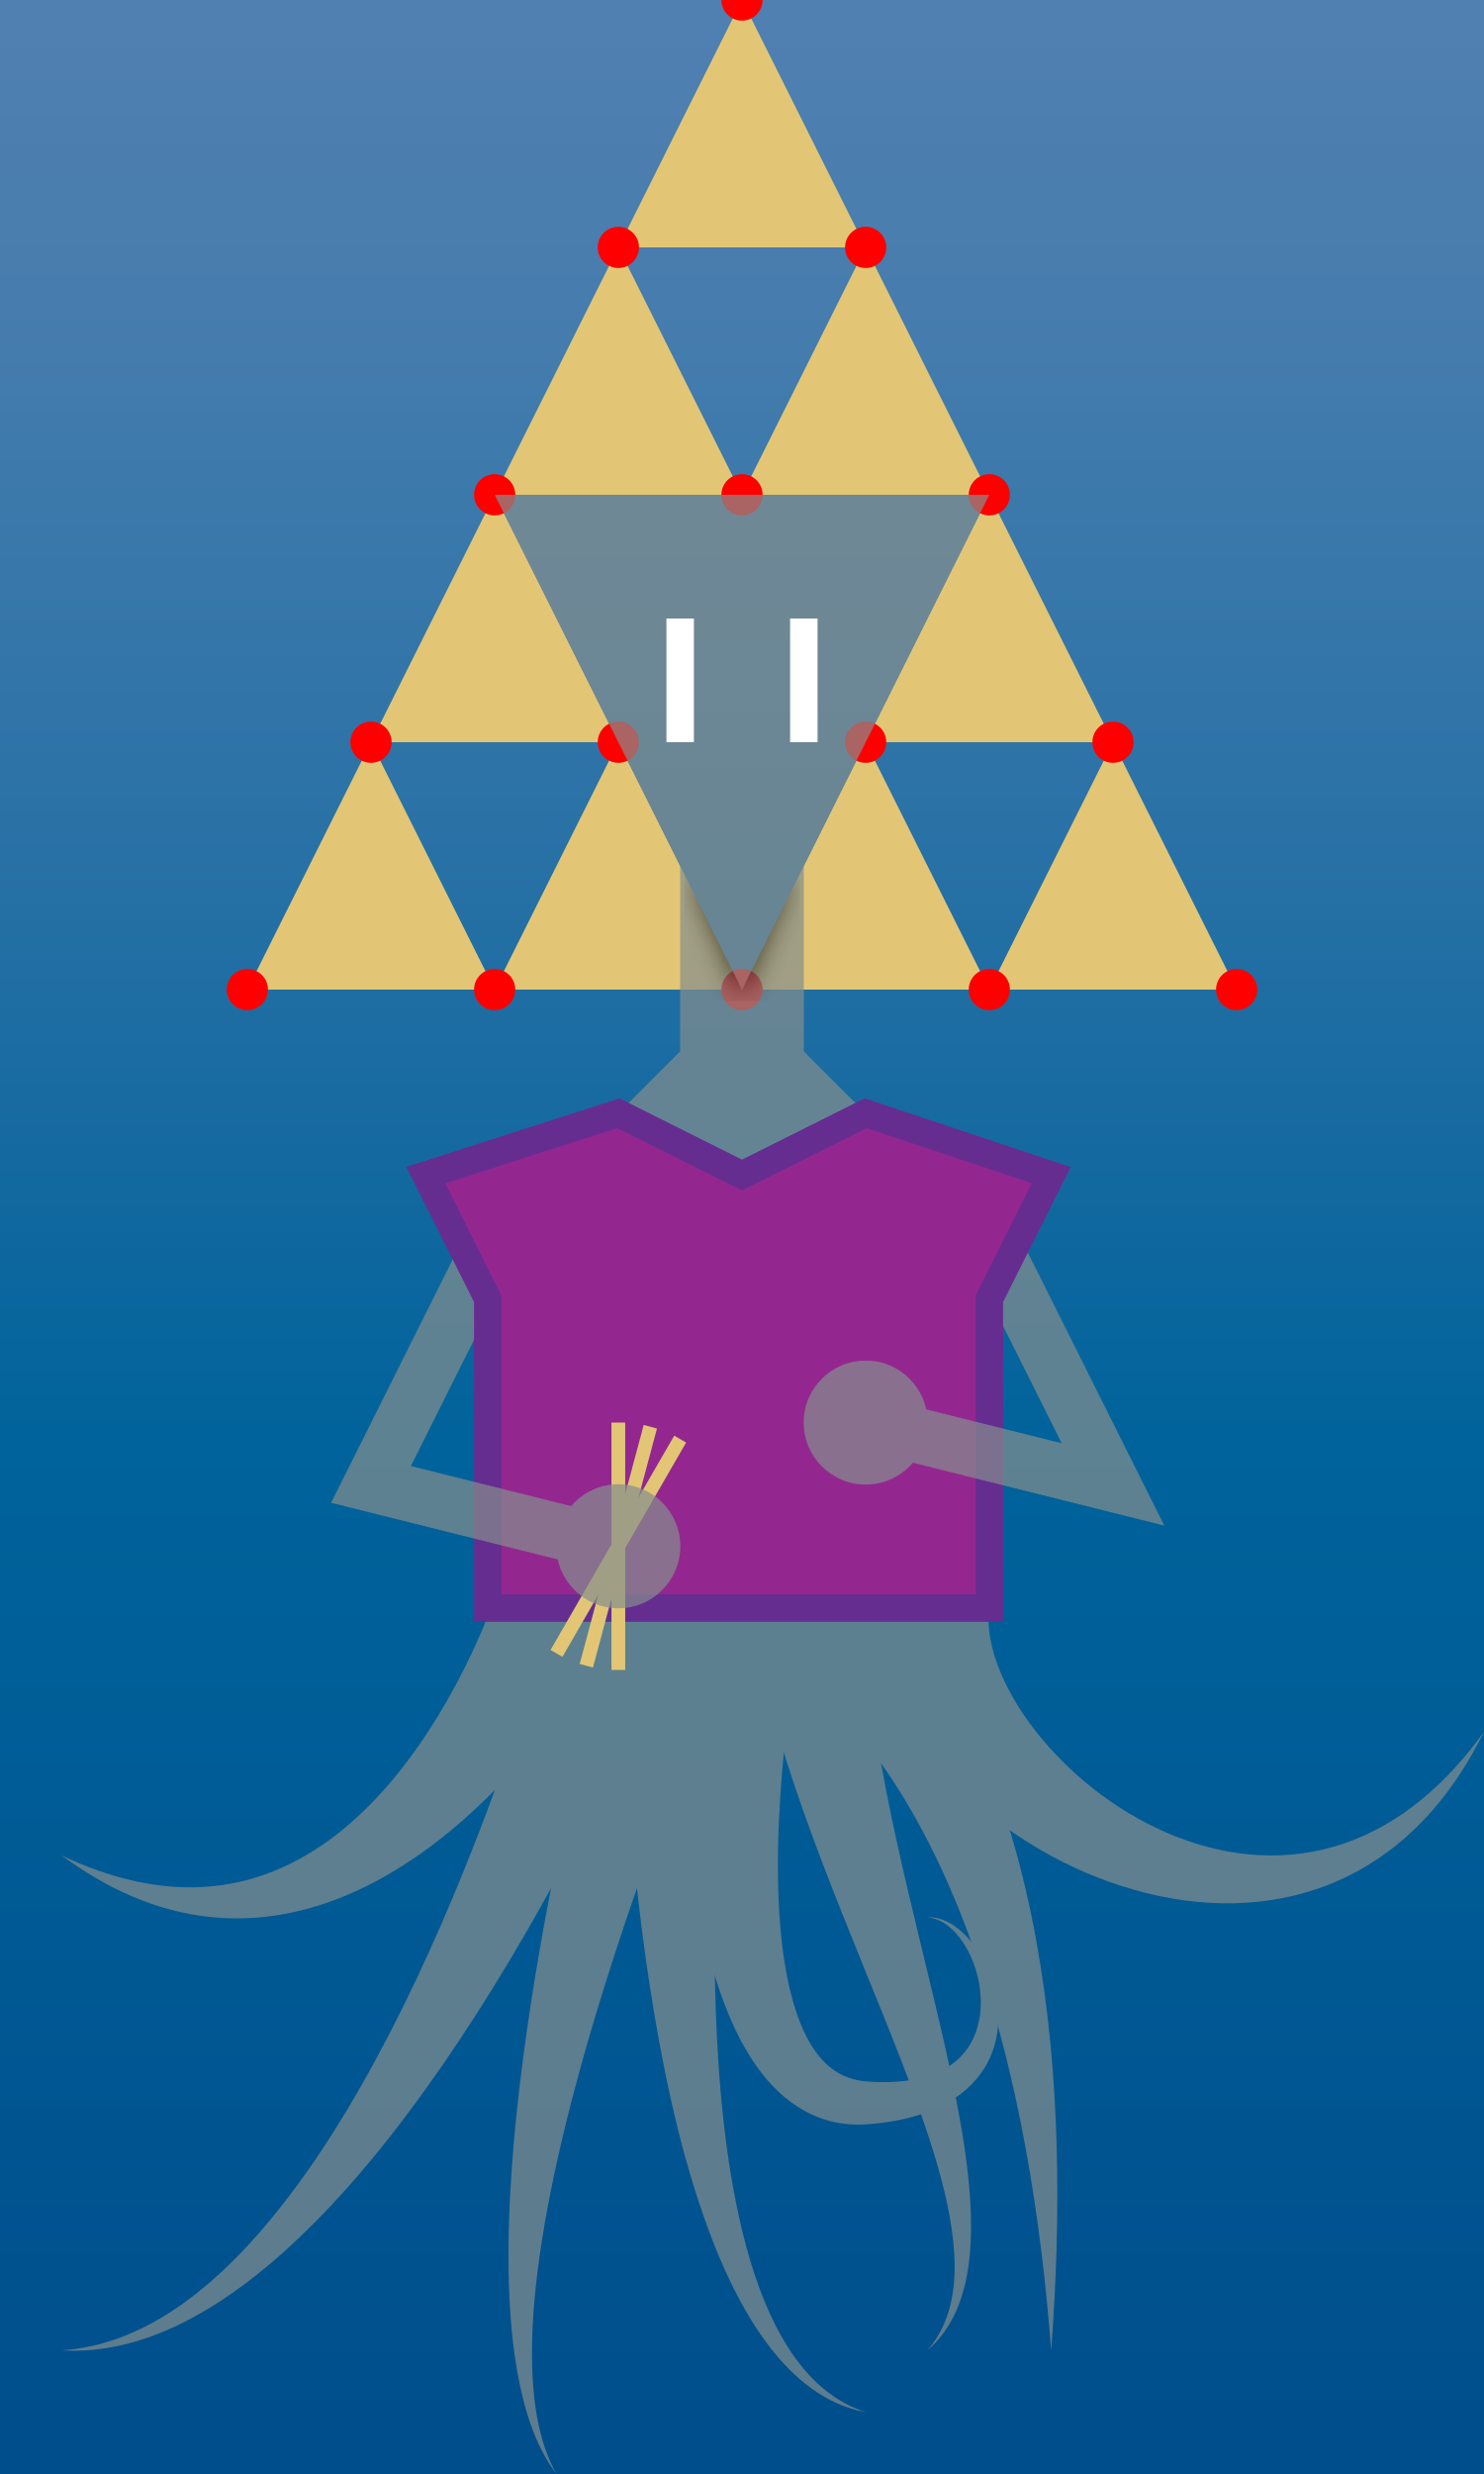
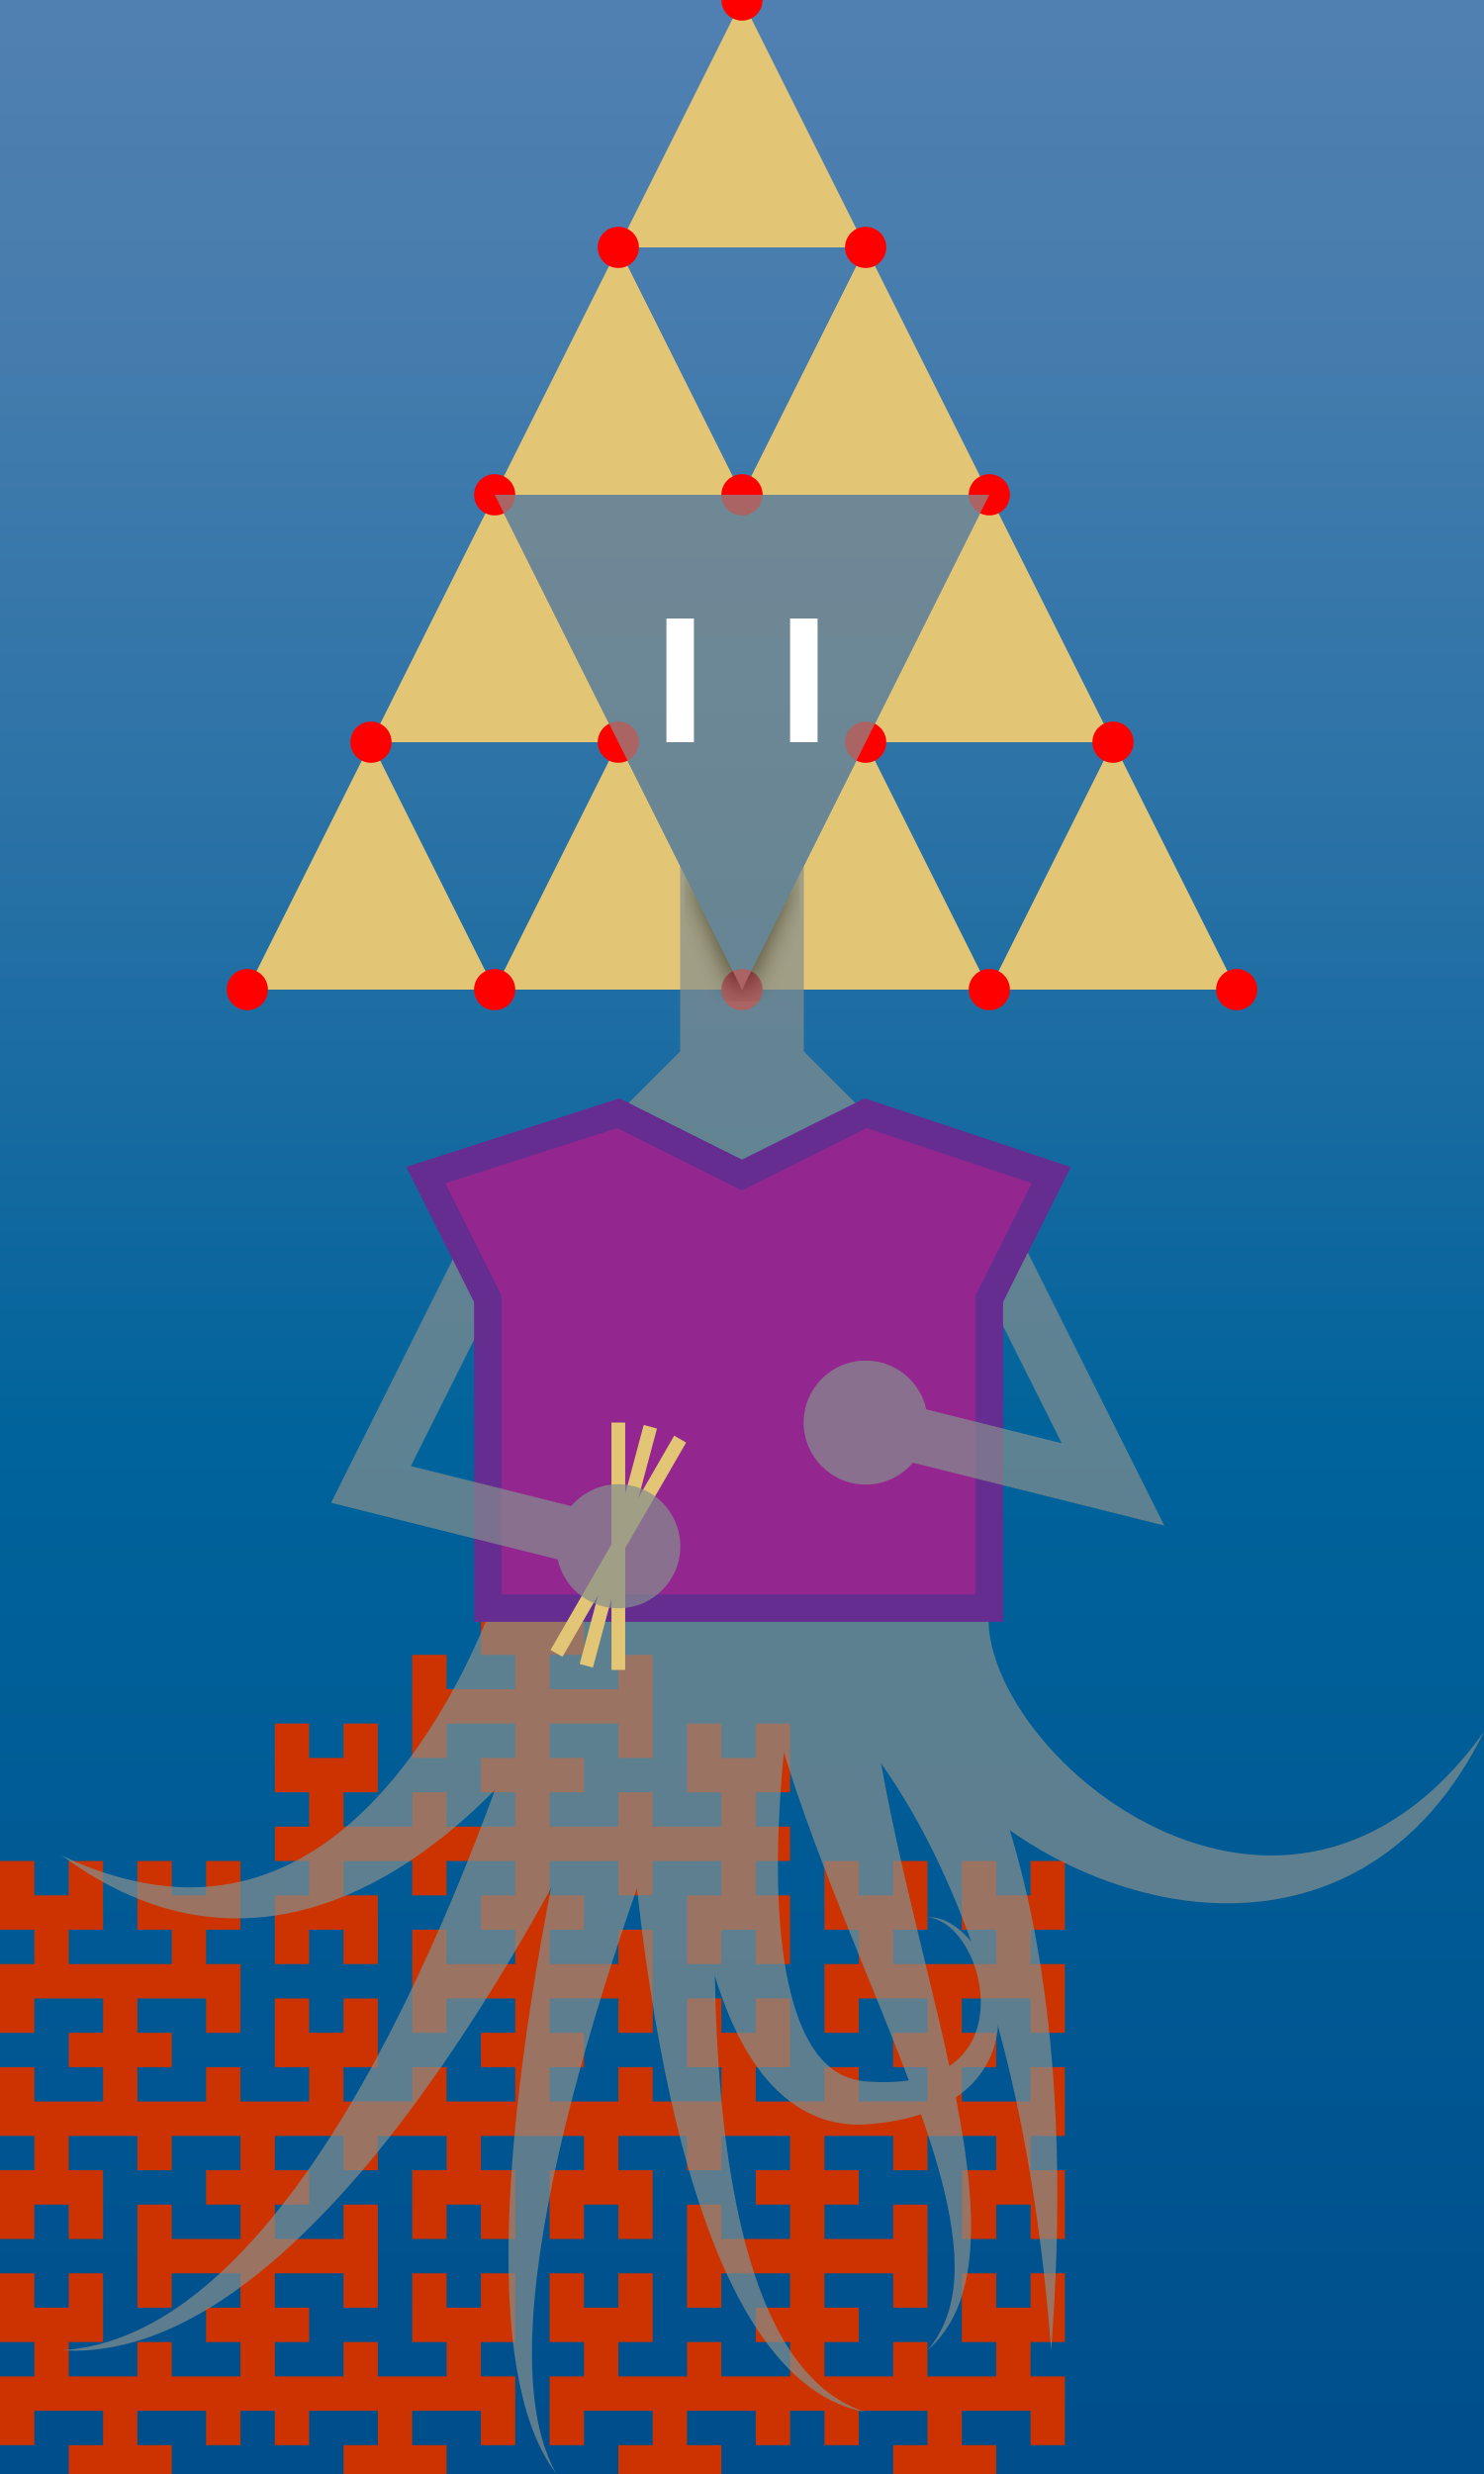
<svg xmlns="http://www.w3.org/2000/svg" version="1.1" x="0px" y="0px" width="216px" height="360px" viewBox="0 3 216 360" overflow="visible" enable-background="new 0 3 216 360" xml:space="preserve">
  <defs>
</defs>
  <filter id="shadow" filterUnits="objectBoundingBox">
    <feGaussianBlur stdDeviation="2" result="blur" in="SourceAlpha" />
    <feOffset dy="1" dx="0" result="offsetBlurredAlpha" in="blur" />
    <feMerge>
      <feMergeNode in="offsetBlurredAlpha" />
      <feMergeNode in="SourceGraphic" />
    </feMerge>
  </filter>
  <linearGradient id="SVGID_1_" gradientUnits="userSpaceOnUse" x1="107.999" y1="3" x2="107.999" y2="363">
    <stop offset="0" style="stop-color:#5080B1" />
    <stop offset="0.118" style="stop-color:#477DAE" />
    <stop offset="0.314" style="stop-color:#2D73A7" />
    <stop offset="0.562" style="stop-color:#04649C" />
    <stop offset="0.584" style="stop-color:#00639B" />
    <stop offset="1" style="stop-color:#004E8C" />
  </linearGradient>
  <rect y="3" fill="url(#SVGID_1_)" width="216" height="360" />
+   <polygon fill-rule="evenodd" clip-rule="evenodd" fill="#CC3300" points="75,232.8 80,232.8 80,238.8 85,238.8 85,243.8 80,243.8   80,248.8 90,248.8 90,243.8 95,243.8 95,258.8 90,258.8 90,253.8 80,253.8 80,258.8 85,258.8 85,263.8 80,263.8 80,268.8 90,268.8   90,263.8 95,263.8 95,268.8 105,268.8 105,263.8 100,263.8 100,253.8 105,253.8 105,258.8 110,258.8 110,253.8 115,253.8 115,263.8   110,263.8 110,268.8 115,268.8 115,273.8 110,273.8 110,278.8 115,278.8 115,288.8 110,288.8 110,283.8 105,283.8 105,288.8   100,288.8 100,278.8 105,278.8 105,273.8 95,273.8 95,278.8 90,278.8 90,273.8 80,273.8 80,278.8 85,278.8 85,283.8 80,283.8   80,288.8 90,288.8 90,283.8 95,283.8 95,298.8 90,298.8 90,293.8 80,293.8 80,298.8 85,298.8 85,303.8 80,303.8 80,308.8 90,308.8   90,303.8 95,303.8 95,308.8 105,308.8 105,303.8 100,303.8 100,293.8 105,293.8 105,298.8 110,298.8 110,293.8 115,293.8 115,303.8   110,303.8 110,308.8 120,308.8 120,303.8 125,303.8 125,308.8 135,308.8 135,303.8 130,303.8 130,298.8 135,298.8 135,293.8   125,293.8 125,298.8 120,298.8 120,288.8 125,288.8 125,283.8 120,283.8 120,273.8 125,273.8 125,278.8 130,278.8 130,273.8   135,273.8 135,283.8 130,283.8 130,288.8 145,288.8 145,283.8 140,283.8 140,273.8 145,273.8 145,278.8 150,278.8 150,273.8   155,273.8 155,283.8 150,283.8 150,288.8 155,288.8 155,298.8 150,298.8 150,293.8 140,293.8 140,298.8 145,298.8 145,303.8   140,303.8 140,308.8 150,308.8 150,303.8 155,303.8 155,313.8 150,313.8 150,318.8 155,318.8 155,328.8 150,328.8 150,323.8   145,323.8 145,328.8 140,328.8 140,318.8 145,318.8 145,313.8 135,313.8 135,318.8 130,318.8 130,313.8 120,313.8 120,318.8   125,318.8 125,323.8 120,323.8 120,328.8 130,328.8 130,323.8 135,323.8 135,338.8 130,338.8 130,333.8 120,333.8 120,338.8   125,338.8 125,343.8 120,343.8 120,348.8 130,348.8 130,343.8 135,343.8 135,348.8 145,348.8 145,343.8 140,343.8 140,333.8   145,333.8 145,338.8 150,338.8 150,333.8 155,333.8 155,343.8 150,343.8 150,348.8 155,348.8 155,358.8 150,358.8 150,353.8   140,353.8 140,358.8 145,358.8 145,363.8 140,363.8 140,368.8 150,368.8 150,363.8 155,363.8 155,373.8 150,373.8 150,378.8   155,378.8 155,388.8 150,388.8 150,383.8 145,383.8 145,388.8 140,388.8 140,378.8 145,378.8 145,373.8 130,373.8 130,378.8   135,378.8 135,388.8 130,388.8 130,383.8 125,383.8 125,388.8 120,388.8 120,378.8 125,378.8 125,373.8 120,373.8 120,363.8   125,363.8 125,368.8 135,368.8 135,363.8 130,363.8 130,358.8 135,358.8 135,353.8 125,353.8 125,358.8 120,358.8 120,353.8   115,353.8 115,358.8 110,358.8 110,353.8 100,353.8 100,358.8 105,358.8 105,363.8 100,363.8 100,368.8 110,368.8 110,363.8   115,363.8 115,373.8 110,373.8 110,378.8 115,378.8 115,388.8 110,388.8 110,383.8 105,383.8 105,388.8 100,388.8 100,378.8   105,378.8 105,373.8 90,373.8 90,378.8 95,378.8 95,388.8 90,388.8 90,383.8 85,383.8 85,388.8 80,388.8 80,378.8 85,378.8   85,373.8 80,373.8 80,363.8 85,363.8 85,368.8 95,368.8 95,363.8 90,363.8 90,358.8 95,358.8 95,353.8 85,353.8 85,358.8 80,358.8   80,348.8 85,348.8 85,343.8 80,343.8 80,333.8 85,333.8 85,338.8 90,338.8 90,333.8 95,333.8 95,343.8 90,343.8 90,348.8 100,348.8   100,343.8 105,343.8 105,348.8 115,348.8 115,343.8 110,343.8 110,338.8 115,338.8 115,333.8 105,333.8 105,338.8 100,338.8   100,323.8 105,323.8 105,328.8 115,328.8 115,323.8 110,323.8 110,318.8 115,318.8 115,313.8 105,313.8 105,318.8 100,318.8   100,313.8 90,313.8 90,318.8 95,318.8 95,328.8 90,328.8 90,323.8 85,323.8 85,328.8 80,328.8 80,318.8 85,318.8 85,313.8 70,313.8   70,318.8 75,318.8 75,328.8 70,328.8 70,323.8 65,323.8 65,328.8 60,328.8 60,318.8 65,318.8 65,313.8 55,313.8 55,318.8 50,318.8   50,313.8 40,313.8 40,318.8 45,318.8 45,323.8 40,323.8 40,328.8 50,328.8 50,323.8 55,323.8 55,338.8 50,338.8 50,333.8 40,333.8   40,338.8 45,338.8 45,343.8 40,343.8 40,348.8 50,348.8 50,343.8 55,343.8 55,348.8 65,348.8 65,343.8 60,343.8 60,333.8 65,333.8   65,338.8 70,338.8 70,333.8 75,333.8 75,343.8 70,343.8 70,348.8 75,348.8 75,358.8 70,358.8 70,353.8 60,353.8 60,358.8 65,358.8   65,363.8 60,363.8 60,368.8 70,368.8 70,363.8 75,363.8 75,373.8 70,373.8 70,378.8 75,378.8 75,388.8 70,388.8 70,383.8 65,383.8   65,388.8 60,388.8 60,378.8 65,378.8 65,373.8 50,373.8 50,378.8 55,378.8 55,388.8 50,388.8 50,383.8 45,383.8 45,388.8 40,388.8   40,378.8 45,378.8 45,373.8 40,373.8 40,363.8 45,363.8 45,368.8 55,368.8 55,363.8 50,363.8 50,358.8 55,358.8 55,353.8 45,353.8   45,358.8 40,358.8 40,353.8 35,353.8 35,358.8 30,358.8 30,353.8 20,353.8 20,358.8 25,358.8 25,363.8 20,363.8 20,368.8 30,368.8   30,363.8 35,363.8 35,373.8 30,373.8 30,378.8 35,378.8 35,388.8 30,388.8 30,383.8 25,383.8 25,388.8 20,388.8 20,378.8 25,378.8   25,373.8 10,373.8 10,378.8 15,378.8 15,388.8 10,388.8 10,383.8 5,383.8 5,388.8 0,388.8 0,378.8 5,378.8 5,373.8 0,373.8 0,363.8   5,363.8 5,368.8 15,368.8 15,363.8 10,363.8 10,358.8 15,358.8 15,353.8 5,353.8 5,358.8 0,358.8 0,348.8 5,348.8 5,343.8 0,343.8   0,333.8 5,333.8 5,338.8 10,338.8 10,333.8 15,333.8 15,343.8 10,343.8 10,348.8 20,348.8 20,343.8 25,343.8 25,348.8 35,348.8   35,343.8 30,343.8 30,338.8 35,338.8 35,333.8 25,333.8 25,338.8 20,338.8 20,323.8 25,323.8 25,328.8 35,328.8 35,323.8 30,323.8   30,318.8 35,318.8 35,313.8 25,313.8 25,318.8 20,318.8 20,313.8 10,313.8 10,318.8 15,318.8 15,328.8 10,328.8 10,323.8 5,323.8   5,328.8 0,328.8 0,318.8 5,318.8 5,313.8 0,313.8 0,303.8 5,303.8 5,308.8 15,308.8 15,303.8 10,303.8 10,298.8 15,298.8 15,293.8   5,293.8 5,298.8 0,298.8 0,288.8 5,288.8 5,283.8 0,283.8 0,273.8 5,273.8 5,278.8 10,278.8 10,273.8 15,273.8 15,283.8 10,283.8   10,288.8 25,288.8 25,283.8 20,283.8 20,273.8 25,273.8 25,278.8 30,278.8 30,273.8 35,273.8 35,283.8 30,283.8 30,288.8 35,288.8   35,298.8 30,298.8 30,293.8 20,293.8 20,298.8 25,298.8 25,303.8 20,303.8 20,308.8 30,308.8 30,303.8 35,303.8 35,308.8 45,308.8   45,303.8 40,303.8 40,293.8 45,293.8 45,298.8 50,298.8 50,293.8 55,293.8 55,303.8 50,303.8 50,308.8 60,308.8 60,303.8 65,303.8   65,308.8 75,308.8 75,303.8 70,303.8 70,298.8 75,298.8 75,293.8 65,293.8 65,298.8 60,298.8 60,283.8 65,283.8 65,288.8 75,288.8   75,283.8 70,283.8 70,278.8 75,278.8 75,273.8 65,273.8 65,278.8 60,278.8 60,273.8 50,273.8 50,278.8 55,278.8 55,288.8 50,288.8   50,283.8 45,283.8 45,288.8 40,288.8 40,278.8 45,278.8 45,273.8 40,273.8 40,268.8 45,268.8 45,263.8 40,263.8 40,253.8 45,253.8   45,258.8 50,258.8 50,253.8 55,253.8 55,263.8 50,263.8 50,268.8 60,268.8 60,263.8 65,263.8 65,268.8 75,268.8 75,263.8 70,263.8   70,258.8 75,258.8 75,253.8 65,253.8 65,258.8 60,258.8 60,243.8 65,243.8 65,248.8 75,248.8 75,243.8 70,243.8 70,238.8 75,238.8   75,232.8 " />
  <g>
    <g>
      <polygon fill="#E2C675" points="90,111 54,111 72,75   " />
      <polygon fill="#E2C675" points="54,111 36,147 72,147   " />
      <polygon fill="#E2C675" points="90,111 72,147 108,147   " />
      <polygon fill="#E2C675" points="162,111 126,111 144,75   " />
      <polygon fill="#E2C675" points="126,111 108,147 144,147   " />
      <polygon fill="#E2C675" points="162,111 144,147 180,147   " />
      <polygon fill="#E2C675" points="126,39 90,39 108,3   " />
      <polygon fill="#E2C675" points="90,39 72,75 108,75   " />
      <polygon fill="#E2C675" points="126,39 108,75 144,75   " />
    </g>
  </g>
  <g>
    <g>
      <circle fill="#FF0000" cx="90" cy="39" r="3" />
      <circle fill="#FF0000" cx="126" cy="39" r="3" />
      <path fill="#FF0000" d="M108,6c-1.654,0-3-1.346-3-3s1.346-3,3-3c1.654,0,3,1.346,3,3S109.654,6,108,6z" />
      <circle fill="#FF0000" cx="180" cy="147" r="3" />
      <circle fill="#FF0000" cx="162" cy="111" r="3" />
      <circle fill="#FF0000" cx="144" cy="75" r="3" />
      <path fill="#FF0000" d="M108,78c-1.654,0-3-1.346-3-3s1.346-3,3-3c1.654,0,3,1.346,3,3S109.654,78,108,78z" />
      <circle fill="#FF0000" cx="72" cy="75" r="3" />
      <circle fill="#FF0000" cx="54" cy="111" r="3" />
      <circle fill="#FF0000" cx="90" cy="111" r="3" />
      <circle fill="#FF0000" cx="36" cy="147" r="3" />
      <circle fill="#FF0000" cx="72" cy="147" r="3" />
      <path fill="#FF0000" d="M108,150c-1.654,0-3-1.346-3-3s1.346-3,3-3c1.654,0,3,1.346,3,3S109.654,150,108,150z" />
      <circle fill="#FF0000" cx="144" cy="147" r="3" />
      <circle fill="#FF0000" cx="126" cy="111" r="3" />
    </g>
  </g>
  <g opacity="0.7">
    <g>
      <path fill="#858E8D" d="M89.256,240.583c-0.591,1.114-1.108,1.967-1.669,2.896c-0.553,0.908-1.115,1.794-1.686,2.671    c-1.144,1.75-2.326,3.457-3.551,5.131c-2.449,3.345-5.064,6.558-7.869,9.614c-5.608,6.088-12.001,11.642-19.427,15.676    c-3.702,2.006-7.667,3.598-11.776,4.552c-4.104,0.963-8.344,1.26-12.444,0.851c-4.105-0.399-8.05-1.491-11.697-3.065    C15.482,277.338,12.115,275.301,9,273c6.97,3.338,14.618,5.211,21.865,4.474c7.259-0.673,13.804-3.896,19.221-8.407    c5.447-4.52,9.911-10.231,13.667-16.366c1.875-3.074,3.574-6.27,5.098-9.534c0.763-1.631,1.481-3.281,2.148-4.935    c0.333-0.827,0.653-1.655,0.955-2.477c0.291-0.8,0.607-1.686,0.791-2.338L89.256,240.583z" />
      <path fill="#858E8D" d="M107.463,240.063c-2.103,4.761-4.163,9.765-6.142,14.713c-1.982,4.969-3.901,9.971-5.747,14.999    c-3.689,10.059-7.106,20.224-10.075,30.511c-2.948,10.287-5.506,20.703-7,31.276c-0.729,5.283-1.195,10.613-1.039,15.94    c0.085,2.661,0.324,5.323,0.854,7.94c0.531,2.611,1.347,5.193,2.686,7.557c-1.653-2.155-2.857-4.665-3.77-7.257    c-0.915-2.599-1.541-5.296-2.009-8.013c-0.921-5.443-1.205-10.971-1.212-16.475c0.022-11.02,1.15-21.982,2.689-32.85    c1.56-10.871,3.588-21.659,5.909-32.384c1.162-5.363,2.401-10.709,3.713-16.044c1.323-5.354,2.675-10.617,4.217-16.042    L107.463,240.063z" />
      <path fill="#858E8D" d="M107.975,228.671c-0.753,5.329-1.37,10.917-1.905,16.418c-0.532,5.525-0.971,11.066-1.31,16.613    c-0.67,11.095-0.96,22.219-0.599,33.309c0.396,11.073,1.343,22.173,3.936,32.891c1.326,5.335,3.073,10.599,5.802,15.356    c1.369,2.367,3.002,4.598,5.009,6.483c1.998,1.885,4.4,3.398,7.093,4.259c-2.78-0.493-5.461-1.701-7.805-3.389    c-2.354-1.684-4.392-3.802-6.163-6.097c-3.54-4.619-6.101-9.884-8.222-15.243c-4.185-10.777-6.676-22.062-8.604-33.354    c-1.891-11.313-3.115-22.709-3.947-34.124c-0.413-5.71-0.722-11.426-0.934-17.152c-0.205-5.751-0.342-11.412-0.301-17.312    L107.975,228.671z" />
      <path fill="#858E8D" d="M116.933,238.097c-0.459,2.278-0.879,4.81-1.257,7.25c-0.378,2.466-0.718,4.943-1.018,7.424    c-0.599,4.963-1.042,9.942-1.271,14.904c-0.224,4.959-0.239,9.909,0.116,14.758c0.363,4.832,1.078,9.622,2.575,13.868    c1.503,4.241,3.842,7.779,7.402,9.021c0.446,0.162,0.914,0.293,1.401,0.386c0.242,0.051,0.49,0.087,0.742,0.119l0.356,0.044    l0.483,0.031c1.16,0.079,2.362,0.101,3.521,0.045c2.326-0.109,4.6-0.527,6.599-1.435c1.995-0.9,3.687-2.335,4.762-4.28    c1.086-1.935,1.532-4.321,1.391-6.726c-0.142-2.406-0.826-4.85-2.046-7.017c-0.614-1.079-1.368-2.095-2.307-2.924    c-0.932-0.822-2.085-1.469-3.385-1.566c1.301-0.096,2.616,0.392,3.724,1.118c1.119,0.729,2.077,1.689,2.901,2.744    c1.64,2.125,2.779,4.644,3.342,7.342c0.555,2.689,0.504,5.637-0.543,8.416c-1.021,2.786-3.123,5.217-5.63,6.812    c-2.509,1.622-5.315,2.547-8.089,3.093c-1.398,0.275-2.773,0.453-4.19,0.564l-0.483,0.039l-0.609,0.023    c-0.393,0.01-0.788,0.012-1.186-0.008c-0.796-0.029-1.603-0.122-2.404-0.277c-3.237-0.586-6.281-2.345-8.562-4.535    c-2.309-2.197-4.01-4.742-5.388-7.315c-2.726-5.183-4.289-10.556-5.5-15.893c-1.188-5.349-1.948-10.701-2.487-16.046    c-0.533-5.345-0.834-10.682-0.97-16.019c-0.067-2.669-0.091-5.337-0.073-8.012c0.023-2.699,0.068-5.303,0.215-8.145    L116.933,238.097z" />
      <path fill="#858E8D" d="M98.532,239.865c-1.192,2.928-2.384,5.636-3.622,8.404c-1.234,2.749-2.497,5.477-3.789,8.188    c-2.583,5.422-5.276,10.78-8.088,16.077c-5.631,10.585-11.718,20.94-18.531,30.837c-6.833,9.86-14.355,19.375-23.352,27.453    c-4.506,4.004-9.41,7.643-14.836,10.308C20.921,343.796,14.905,345.394,9,345c5.91-0.37,11.422-2.658,16.201-5.823    c4.804-3.175,8.979-7.191,12.753-11.52c7.52-8.718,13.519-18.675,18.834-28.923c5.293-10.278,9.855-20.945,13.95-31.775    c2.044-5.417,3.966-10.88,5.769-16.373c0.901-2.746,1.772-5.5,2.608-8.255c0.828-2.738,1.655-5.555,2.354-8.196L98.532,239.865z" />
      <path fill="#858E8D" d="M126,227.944c-0.746,9.156,0.116,18.727,1.689,28.419c1.579,9.691,3.885,19.454,6.267,29.284    c2.354,9.838,4.913,19.751,6.449,29.964c0.732,5.1,1.222,10.312,0.748,15.521c-0.249,2.595-0.763,5.192-1.751,7.609    c-0.979,2.413-2.477,4.608-4.402,6.258c1.662-1.921,2.756-4.222,3.333-6.608c0.585-2.392,0.699-4.863,0.571-7.312    c-0.283-4.908-1.469-9.742-2.893-14.496c-2.914-9.51-6.83-18.776-10.622-28.177c-3.814-9.397-7.63-18.911-10.819-28.861    c-1.593-4.976-3.025-10.062-4.178-15.307c-1.146-5.219-2.014-10.704-2.393-16.184L126,227.944z" />
      <path fill="#858E8D" d="M143.999,236.861l-0.028,0.425l-0.015,0.211l-0.011,0.077l-0.028,0.155l-0.015,0.253    c-0.021,0.34-0.026,0.691-0.017,1.053c0.021,0.724,0.092,1.485,0.23,2.272c0.266,1.575,0.771,3.242,1.453,4.912    c1.381,3.347,3.48,6.684,6.022,9.741c5.104,6.122,11.919,11.255,19.582,14.286c3.833,1.509,7.895,2.478,12.035,2.701    c4.137,0.229,8.353-0.309,12.384-1.688c4.036-1.365,7.861-3.573,11.288-6.38c3.433-2.806,6.466-6.192,9.119-9.88    c-2.012,4.072-4.477,7.986-7.553,11.494c-3.068,3.503-6.769,6.593-11.034,8.882c-4.252,2.301-9.041,3.771-13.957,4.317    c-4.921,0.557-9.944,0.223-14.804-0.807c-9.735-2.097-18.834-6.743-26.59-13.363c-3.87-3.336-7.423-7.205-10.358-11.833    c-1.457-2.321-2.761-4.835-3.773-7.608c-0.51-1.384-0.938-2.836-1.272-4.351c-0.166-0.757-0.308-1.53-0.417-2.32l-0.08-0.594    l-0.066-0.693l-0.094-0.985L143.999,236.861z" />
      <path fill="#858E8D" d="M121.12,228.998c0.69,0.389,0.988,0.606,1.39,0.879c0.371,0.258,0.713,0.51,1.041,0.762    c0.656,0.502,1.259,1.004,1.84,1.512c1.157,1.015,2.215,2.05,3.216,3.107c1.996,2.114,3.758,4.312,5.367,6.566    c3.21,4.511,5.802,9.235,7.981,14.048c4.346,9.638,7.066,19.602,8.887,29.562c1.805,9.97,2.68,19.965,2.959,29.905    c0.276,9.942-0.056,19.835-0.801,29.66c-0.755-9.824-1.925-19.59-3.675-29.196c-1.75-9.602-4.075-19.052-7.195-28.11    c-3.122-9.042-7.05-17.728-12.048-25.396c-2.494-3.825-5.263-7.39-8.283-10.48c-1.508-1.543-3.081-2.967-4.683-4.199    c-0.799-0.614-1.605-1.183-2.391-1.672c-0.392-0.242-0.779-0.468-1.139-0.655c-0.18-0.094-0.353-0.178-0.503-0.244    c-0.121-0.051-0.35-0.149-0.204-0.044L121.12,228.998z" />
    </g>
  </g>
  <g opacity="0.7">
    <polyline fill="#858E8D" points="99,129 99,156 90,165 108,174 126,165 117,156 117,129 " />
    <g filter="url(#shadow)">
      <polygon fill="#858E8D" points="101,130 108,146.999 115,130  " />
    </g>
    <polygon fill="#858E8D" points="72,75 108,147 144,75 " />
  </g>
  <line fill="none" stroke="#FFFFFF" stroke-width="4" stroke-miterlimit="10" x1="99" y1="111" x2="99" y2="93" />
  <line fill="none" stroke="#FFFFFF" stroke-width="4" stroke-miterlimit="10" x1="117" y1="111" x2="117" y2="93" />
  <g>
    <polygon fill="#93278F" points="126,165 153,174 144,192 144,237 71,237 71,192 62,174 90,165 108,174  " />
    <polygon fill="#93278F" points="126,165 153,174 144,192 144,237 71,237 71,192 62,174 90,165 108,174  " />
    <polygon fill="none" stroke="#662D91" stroke-width="4" stroke-miterlimit="10" points="126,165 153,174 144,192 144,237 71,237    71,192 62,174 90,165 108,174  " />
  </g>
  <g>
    <g>
      <line fill="none" stroke="#E2C675" stroke-width="2" stroke-miterlimit="10" x1="99" y1="212.411" x2="81" y2="243.589" />
      <line fill="none" stroke="#E2C675" stroke-width="2" stroke-miterlimit="10" x1="94.659" y1="210.613" x2="85.341" y2="245.387" />
      <line fill="none" stroke="#E2C675" stroke-width="2" stroke-miterlimit="10" x1="90" y1="210" x2="90" y2="246" />
    </g>
  </g>
  <g opacity="0.7">
    <g>
      <polyline fill="none" stroke="#858E8D" stroke-width="8" stroke-miterlimit="10" points="144,183 162,219 126,210   " />
      <g>
        <circle fill="#858E8D" cx="126" cy="210" r="9.023" />
      </g>
    </g>
  </g>
  <g opacity="0.7">
    <g>
      <polyline fill="none" stroke="#858E8D" stroke-width="8" stroke-miterlimit="10" points="72,183 54,219 90,228   " />
      <g>
        <circle fill="#858E8D" cx="90" cy="228" r="9.023" />
      </g>
    </g>
  </g>
  <polyline fill="#93278F" stroke="#662D91" stroke-width="4" stroke-miterlimit="10" points="71,201 71,192 62,174 90,165 108,174   126,165 153,174 144,192 144,201 " />
</svg>
